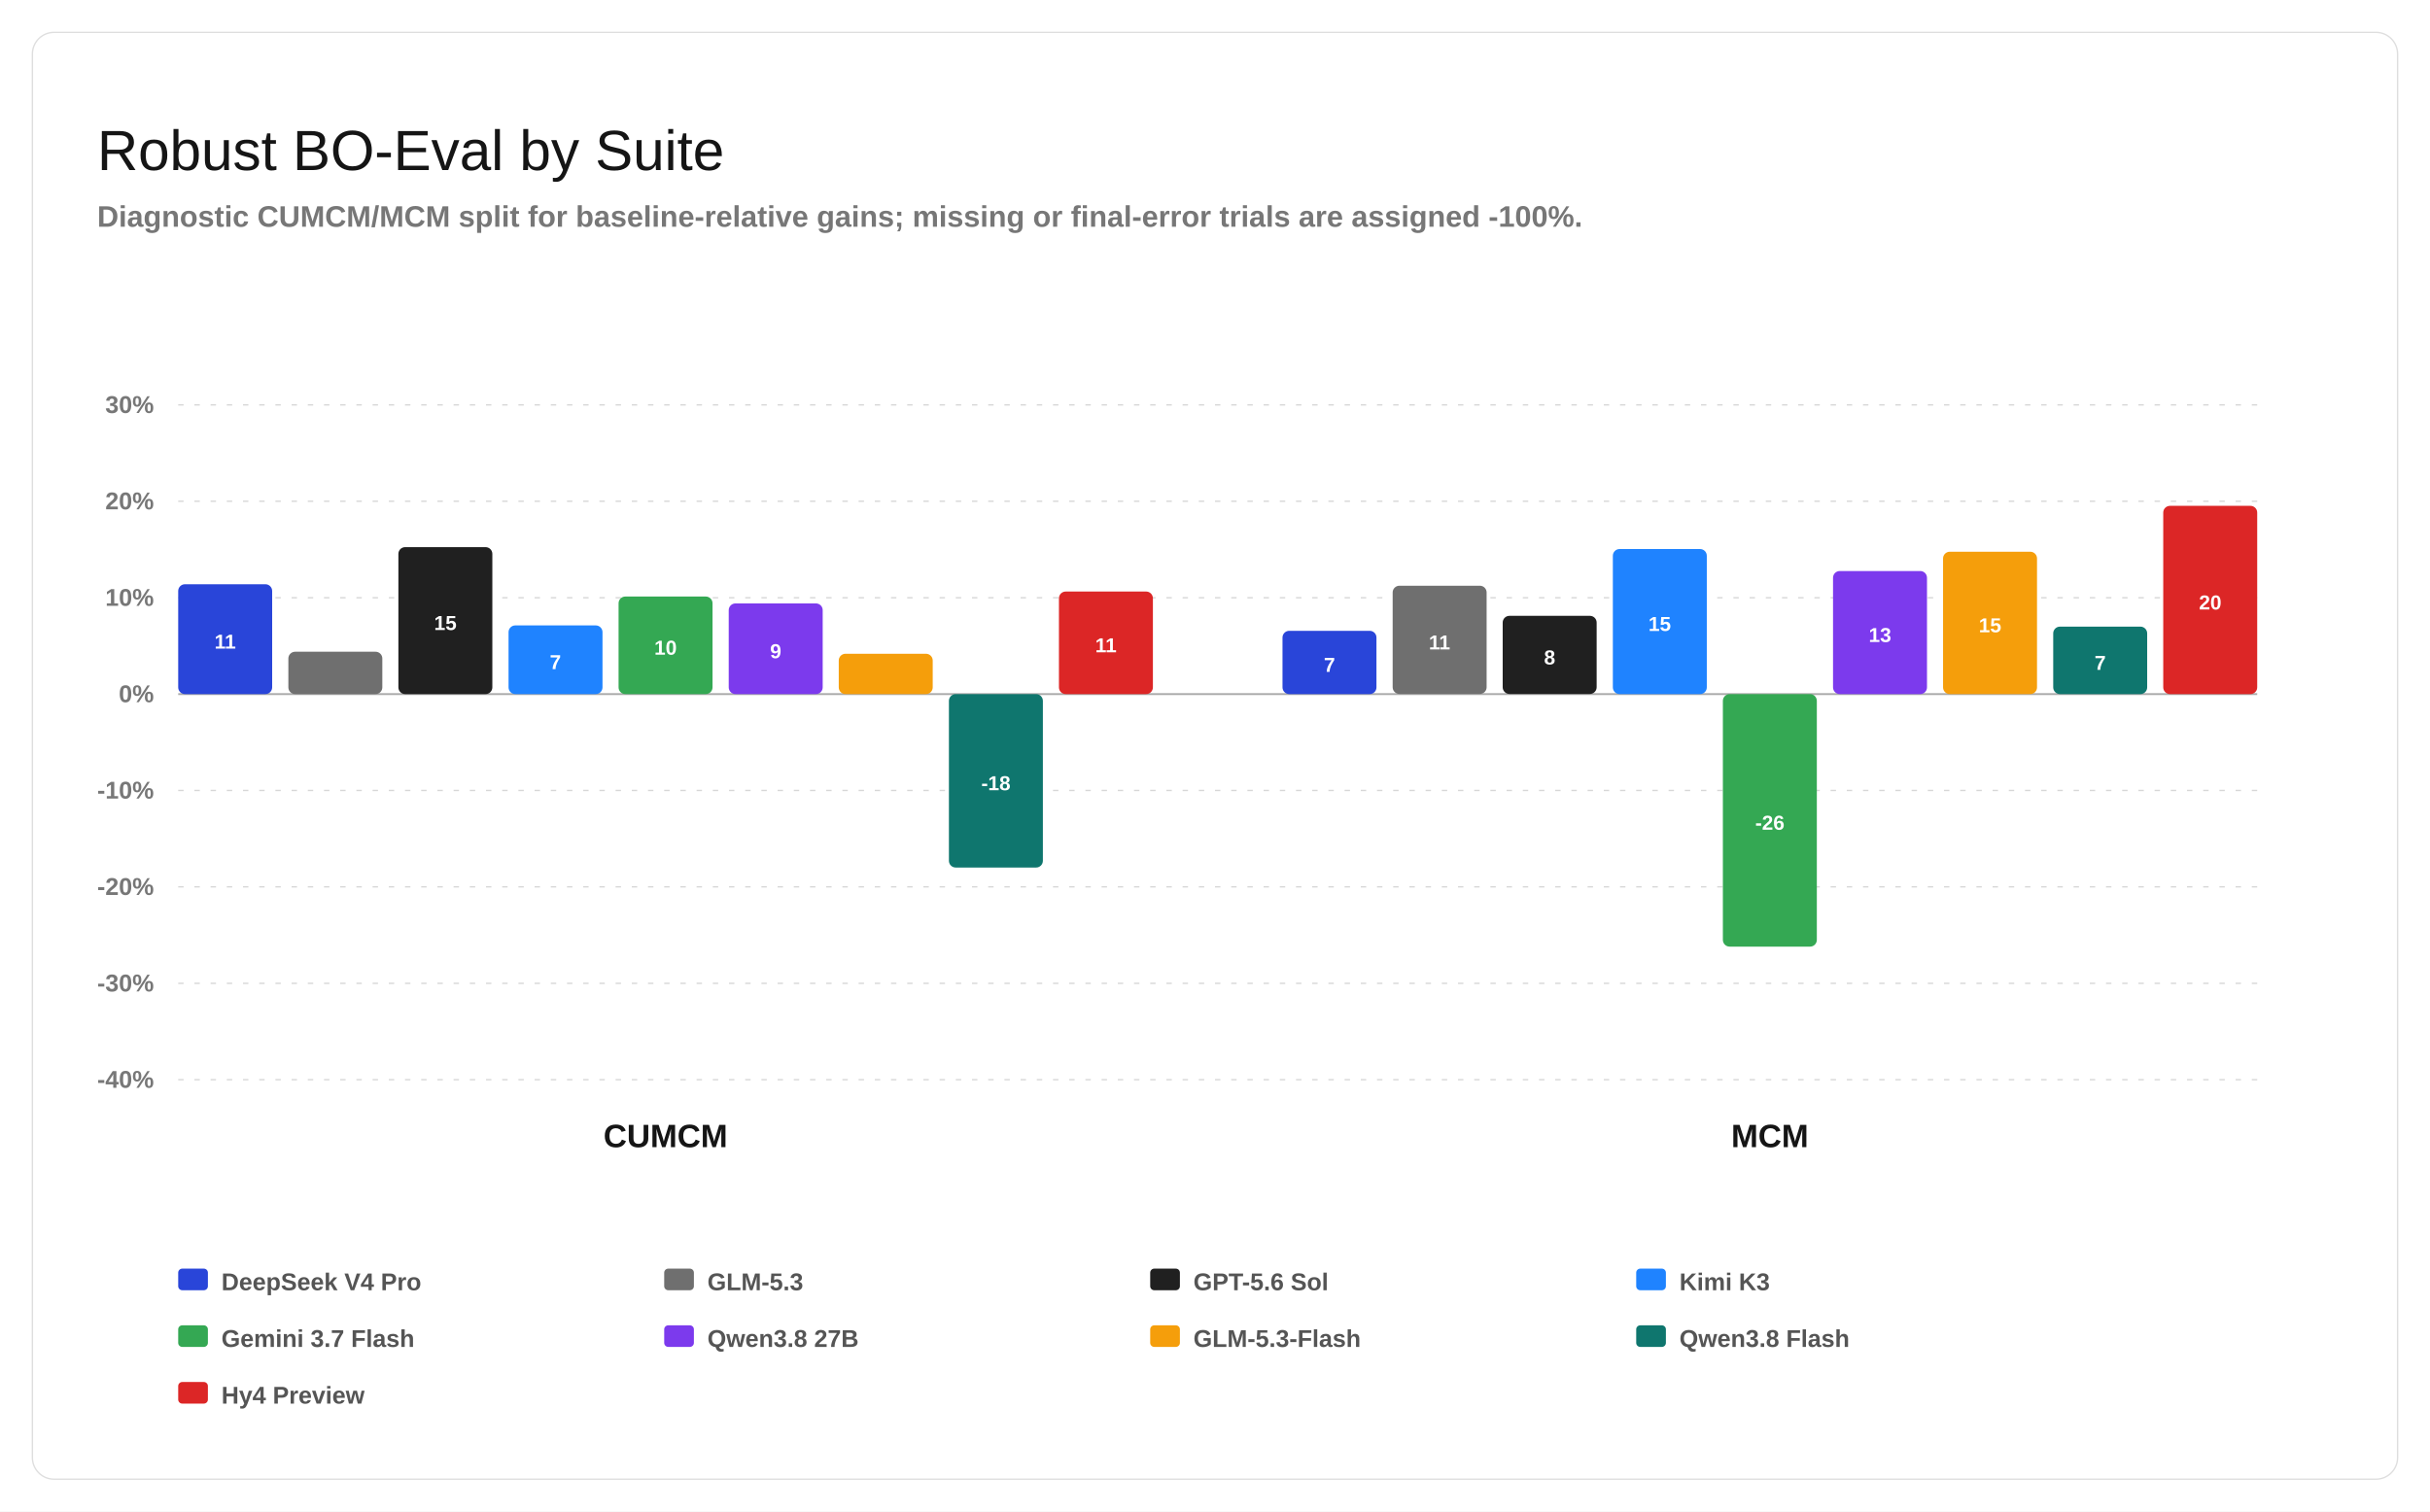
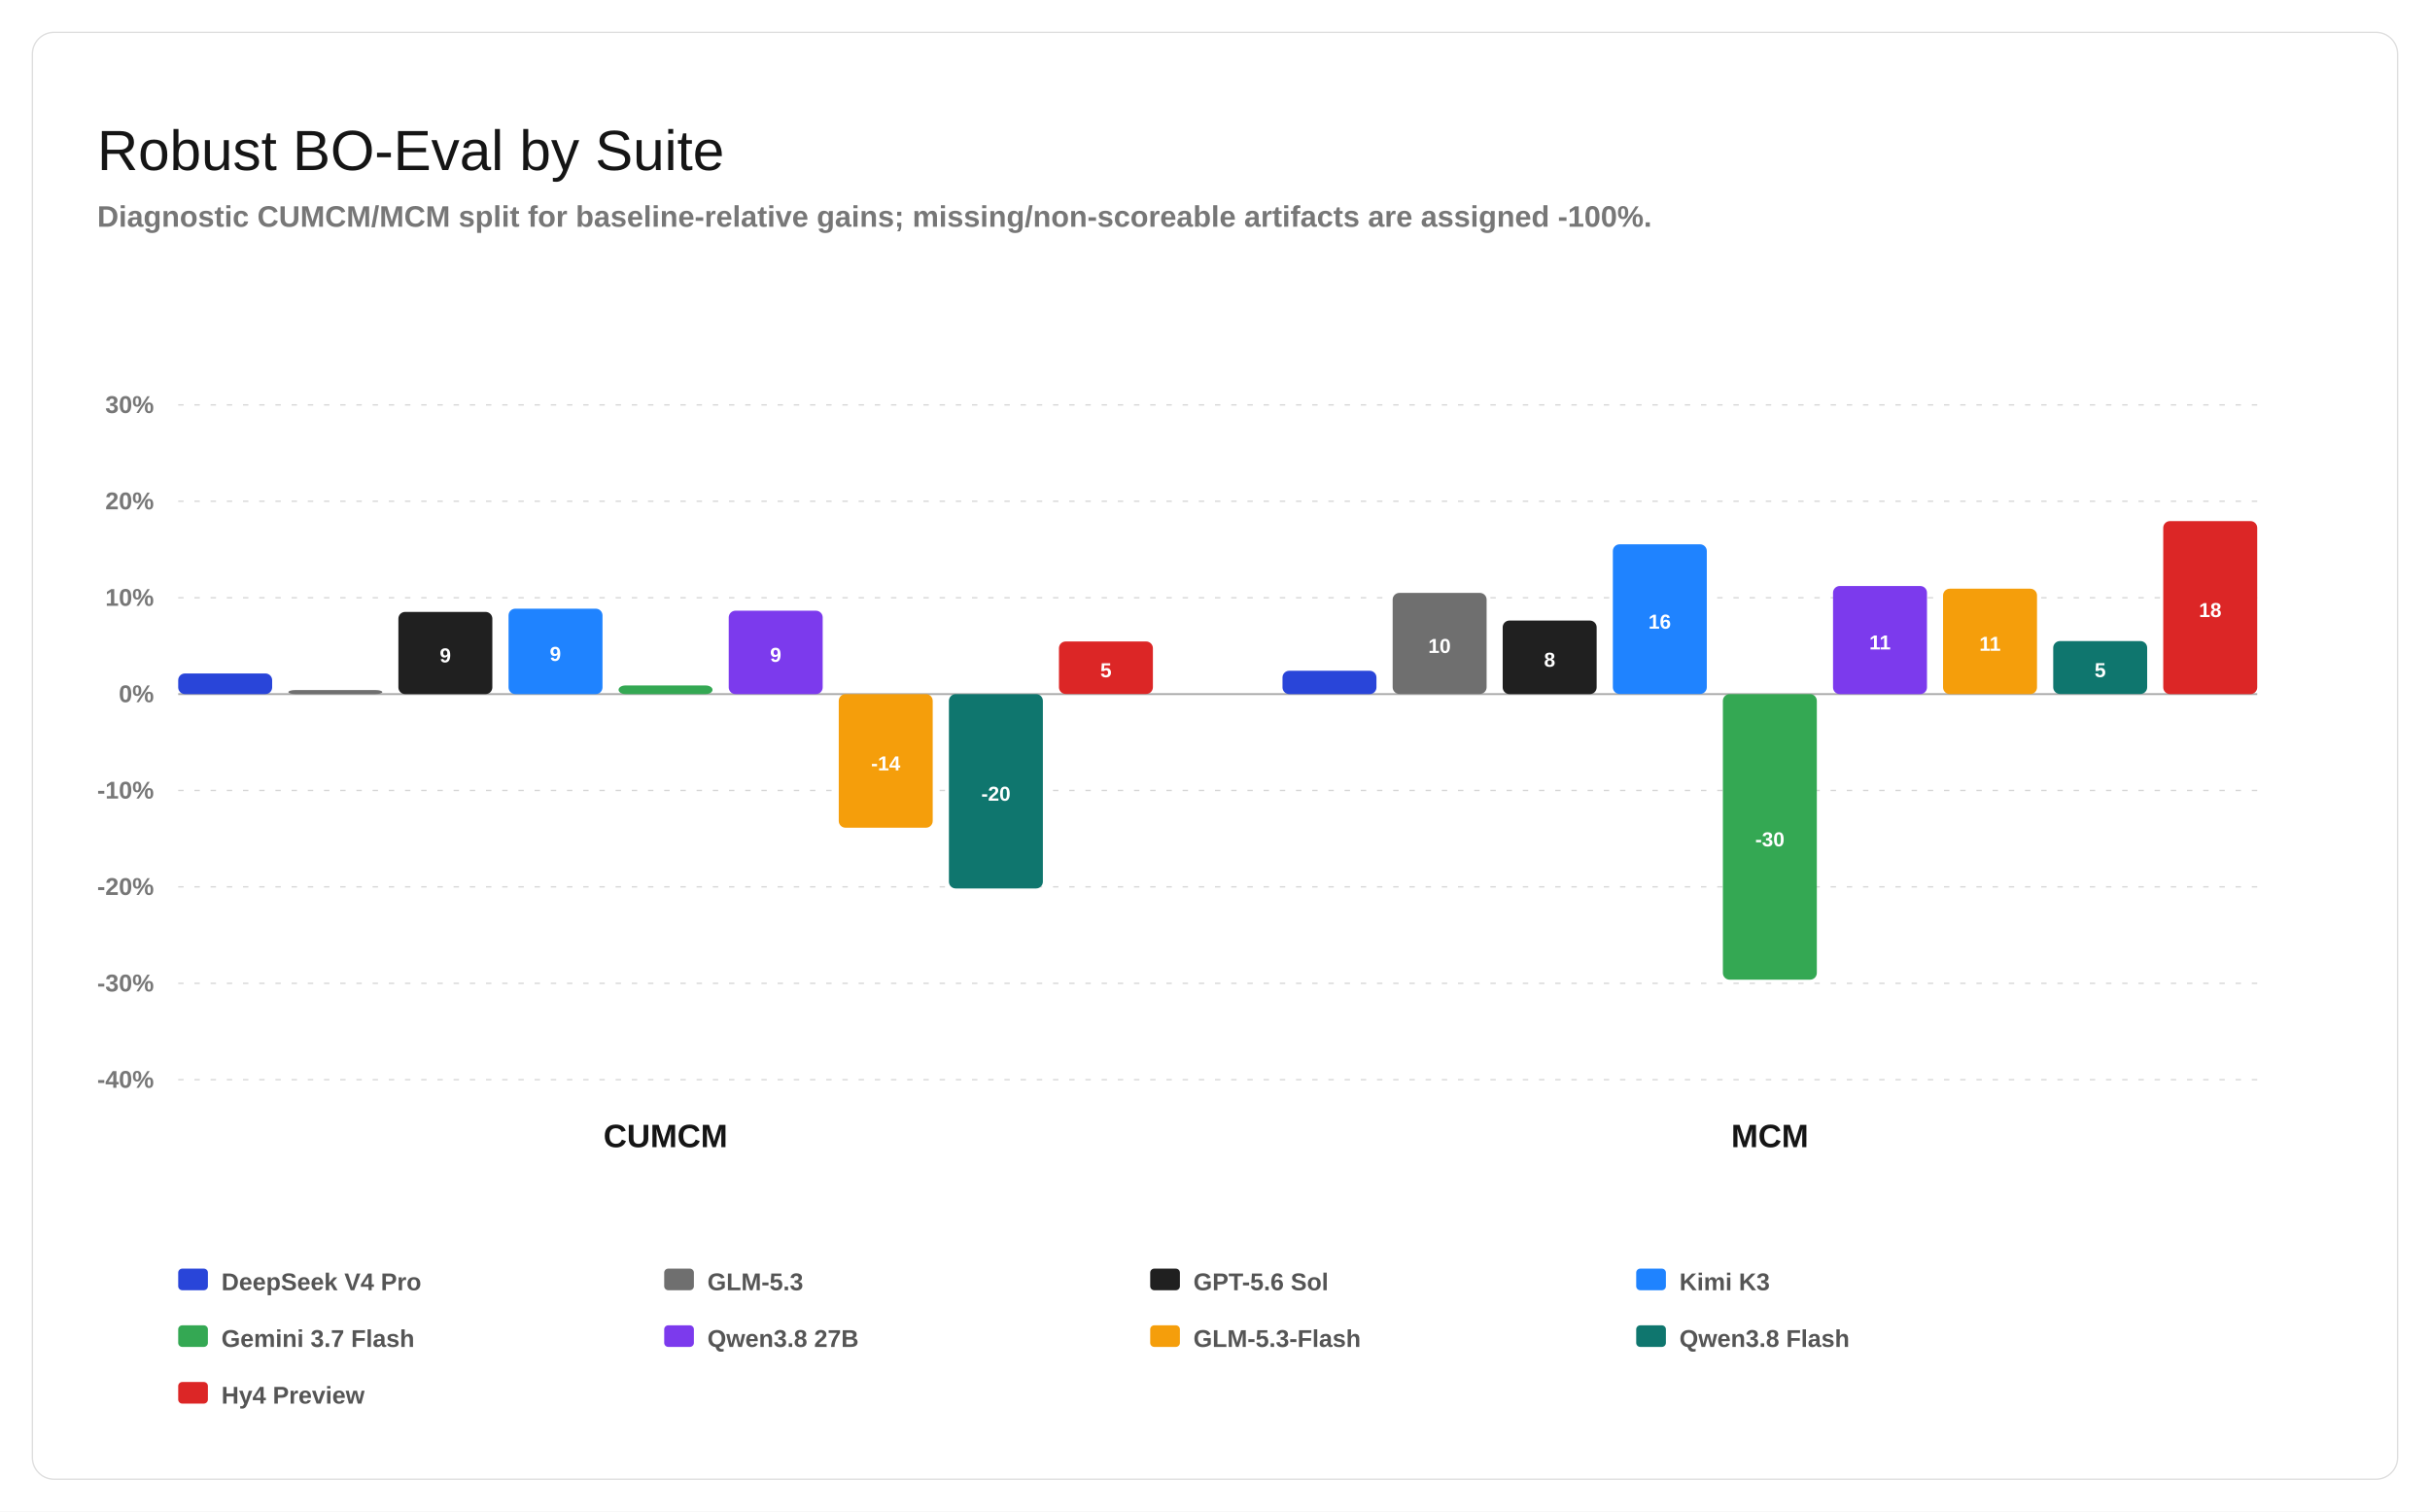
<svg xmlns="http://www.w3.org/2000/svg" width="1800" height="1120" viewBox="0 0 1800 1120" role="img">
  <style>
      .title { font-family: Georgia, Times, serif; font-size: 42px; font-weight: 500; fill: #050505; }
      .subtitle { font-family: Arial, Helvetica, sans-serif; font-size: 22px; fill: #777777; font-weight: 650; }
      .axis { font-family: Arial, Helvetica, sans-serif; font-size: 18px; fill: #777777; font-weight: 650; }
      .axis-title { font-family: Arial, Helvetica, sans-serif; font-size: 22px; fill: #111111; font-weight: 720; }
      .label { font-family: Arial, Helvetica, sans-serif; font-size: 19px; fill: #151515; font-weight: 700; }
      .small { font-family: Arial, Helvetica, sans-serif; font-size: 18px; fill: #777777; font-weight: 650; }
    </style>
  <rect width="1800" height="1120" fill="#ffffff" />
  <rect x="24.0" y="24.0" width="1752.0" height="1072.0" fill="#ffffff" rx="16.0" stroke="#dedede" />
  <text x="72.0" y="126.0" text-anchor="start" font-family="Arial, Helvetica, sans-serif" font-size="42" font-weight="500" fill="#151515">Robust BO-Eval by Suite</text>
-   <text x="72.0" y="168.0" text-anchor="start" font-family="Arial, Helvetica, sans-serif" font-size="22" font-weight="650" fill="#777777">Diagnostic CUMCM/MCM split for baseline-relative gains; missing or final-error trials are assigned -100%.</text>
+   <text x="72.0" y="168.0" text-anchor="start" font-family="Arial, Helvetica, sans-serif" font-size="22" font-weight="650" fill="#777777">Diagnostic CUMCM/MCM split for baseline-relative gains; missing/non-scoreable artifacts are assigned -100%.</text>
  <line x1="132.0" y1="800.0" x2="1672.0" y2="800.0" stroke="#d7d7d7" stroke-width="1.0" stroke-dasharray="4 8" />
  <text x="114.0" y="806.0" text-anchor="end" font-family="Arial, Helvetica, sans-serif" font-size="18" font-weight="600" fill="#777777">-40%</text>
  <line x1="132.0" y1="728.6" x2="1672.0" y2="728.6" stroke="#d7d7d7" stroke-width="1.0" stroke-dasharray="4 8" />
  <text x="114.0" y="734.6" text-anchor="end" font-family="Arial, Helvetica, sans-serif" font-size="18" font-weight="600" fill="#777777">-30%</text>
  <line x1="132.0" y1="657.1" x2="1672.0" y2="657.1" stroke="#d7d7d7" stroke-width="1.0" stroke-dasharray="4 8" />
  <text x="114.0" y="663.1" text-anchor="end" font-family="Arial, Helvetica, sans-serif" font-size="18" font-weight="600" fill="#777777">-20%</text>
  <line x1="132.0" y1="585.7" x2="1672.0" y2="585.7" stroke="#d7d7d7" stroke-width="1.0" stroke-dasharray="4 8" />
  <text x="114.0" y="591.7" text-anchor="end" font-family="Arial, Helvetica, sans-serif" font-size="18" font-weight="600" fill="#777777">-10%</text>
  <line x1="132.0" y1="514.3" x2="1672.0" y2="514.3" stroke="#aaaaaa" stroke-width="1.4" />
  <text x="114.0" y="520.3" text-anchor="end" font-family="Arial, Helvetica, sans-serif" font-size="18" font-weight="600" fill="#777777">0%</text>
  <line x1="132.0" y1="442.9" x2="1672.0" y2="442.9" stroke="#d7d7d7" stroke-width="1.0" stroke-dasharray="4 8" />
  <text x="114.0" y="448.9" text-anchor="end" font-family="Arial, Helvetica, sans-serif" font-size="18" font-weight="600" fill="#777777">10%</text>
  <line x1="132.0" y1="371.4" x2="1672.0" y2="371.4" stroke="#d7d7d7" stroke-width="1.0" stroke-dasharray="4 8" />
  <text x="114.0" y="377.4" text-anchor="end" font-family="Arial, Helvetica, sans-serif" font-size="18" font-weight="600" fill="#777777">20%</text>
  <line x1="132.0" y1="300.0" x2="1672.0" y2="300.0" stroke="#d7d7d7" stroke-width="1.0" stroke-dasharray="4 8" />
  <text x="114.0" y="306.0" text-anchor="end" font-family="Arial, Helvetica, sans-serif" font-size="18" font-weight="600" fill="#777777">30%</text>
  <text x="493.0" y="850.0" text-anchor="middle" font-family="Arial, Helvetica, sans-serif" font-size="24" font-weight="800" fill="#151515">CUMCM</text>
-   <rect x="132.0" y="432.9" width="69.6" height="81.4" fill="#2945d9" rx="5.0" />
-   <text x="166.8" y="480.6" text-anchor="middle" font-family="Arial, Helvetica, sans-serif" font-size="15" font-weight="800" fill="#ffffff">11</text>
-   <rect x="213.6" y="482.9" width="69.6" height="31.4" fill="#6f6f6f" rx="5.0" />
-   <rect x="295.1" y="405.4" width="69.6" height="108.9" fill="#202020" rx="5.0" />
-   <text x="329.9" y="466.8" text-anchor="middle" font-family="Arial, Helvetica, sans-serif" font-size="15" font-weight="800" fill="#ffffff">15</text>
-   <rect x="376.7" y="463.4" width="69.6" height="50.9" fill="#1f83ff" rx="5.0" />
-   <text x="411.4" y="495.8" text-anchor="middle" font-family="Arial, Helvetica, sans-serif" font-size="15" font-weight="800" fill="#ffffff">7</text>
-   <rect x="458.2" y="442.0" width="69.6" height="72.3" fill="#34a853" rx="5.0" />
-   <text x="493.0" y="485.1" text-anchor="middle" font-family="Arial, Helvetica, sans-serif" font-size="15" font-weight="800" fill="#ffffff">10</text>
-   <rect x="539.8" y="447.1" width="69.6" height="67.2" fill="#7c3aed" rx="5.0" />
-   <text x="574.6" y="487.7" text-anchor="middle" font-family="Arial, Helvetica, sans-serif" font-size="15" font-weight="800" fill="#ffffff">9</text>
-   <rect x="621.3" y="484.4" width="69.6" height="29.9" fill="#f59e0b" rx="5.0" />
-   <rect x="702.9" y="514.3" width="69.6" height="128.5" fill="#0f766e" rx="5.0" />
-   <text x="737.7" y="585.5" text-anchor="middle" font-family="Arial, Helvetica, sans-serif" font-size="15" font-weight="800" fill="#ffffff">-18</text>
-   <rect x="784.4" y="438.3" width="69.6" height="76.0" fill="#dc2626" rx="5.0" />
-   <text x="819.2" y="483.3" text-anchor="middle" font-family="Arial, Helvetica, sans-serif" font-size="15" font-weight="800" fill="#ffffff">11</text>
+   <rect x="132.0" y="499.0" width="69.6" height="15.3" fill="#2945d9" rx="5.0" />
+   <rect x="213.6" y="511.3" width="69.6" height="3.0" fill="#6f6f6f" rx="5.0" />
+   <rect x="295.1" y="453.4" width="69.6" height="60.9" fill="#202020" rx="5.0" />
+   <text x="329.9" y="490.8" text-anchor="middle" font-family="Arial, Helvetica, sans-serif" font-size="15" font-weight="800" fill="#ffffff">9</text>
+   <rect x="376.7" y="451.0" width="69.6" height="63.3" fill="#1f83ff" rx="5.0" />
+   <text x="411.4" y="489.7" text-anchor="middle" font-family="Arial, Helvetica, sans-serif" font-size="15" font-weight="800" fill="#ffffff">9</text>
+   <rect x="458.2" y="507.9" width="69.6" height="6.4" fill="#34a853" rx="5.0" />
+   <rect x="539.8" y="452.5" width="69.6" height="61.8" fill="#7c3aed" rx="5.0" />
+   <text x="574.6" y="490.4" text-anchor="middle" font-family="Arial, Helvetica, sans-serif" font-size="15" font-weight="800" fill="#ffffff">9</text>
+   <rect x="621.3" y="514.3" width="69.6" height="99.0" fill="#f59e0b" rx="5.0" />
+   <text x="656.1" y="570.8" text-anchor="middle" font-family="Arial, Helvetica, sans-serif" font-size="15" font-weight="800" fill="#ffffff">-14</text>
+   <rect x="702.9" y="514.3" width="69.6" height="144.0" fill="#0f766e" rx="5.0" />
+   <text x="737.7" y="593.3" text-anchor="middle" font-family="Arial, Helvetica, sans-serif" font-size="15" font-weight="800" fill="#ffffff">-20</text>
+   <rect x="784.4" y="475.3" width="69.6" height="38.9" fill="#dc2626" rx="5.0" />
+   <text x="819.2" y="501.8" text-anchor="middle" font-family="Arial, Helvetica, sans-serif" font-size="15" font-weight="800" fill="#ffffff">5</text>
  <text x="1311.0" y="850.0" text-anchor="middle" font-family="Arial, Helvetica, sans-serif" font-size="24" font-weight="800" fill="#151515">MCM</text>
-   <rect x="950.0" y="467.4" width="69.6" height="46.9" fill="#2945d9" rx="5.0" />
-   <text x="984.8" y="497.8" text-anchor="middle" font-family="Arial, Helvetica, sans-serif" font-size="15" font-weight="800" fill="#ffffff">7</text>
-   <rect x="1031.6" y="434.0" width="69.6" height="80.2" fill="#6f6f6f" rx="5.0" />
-   <text x="1066.3" y="481.2" text-anchor="middle" font-family="Arial, Helvetica, sans-serif" font-size="15" font-weight="800" fill="#ffffff">11</text>
-   <rect x="1113.1" y="456.3" width="69.6" height="57.9" fill="#202020" rx="5.0" />
-   <text x="1147.9" y="492.3" text-anchor="middle" font-family="Arial, Helvetica, sans-serif" font-size="15" font-weight="800" fill="#ffffff">8</text>
-   <rect x="1194.7" y="406.8" width="69.6" height="107.5" fill="#1f83ff" rx="5.0" />
-   <text x="1229.4" y="467.5" text-anchor="middle" font-family="Arial, Helvetica, sans-serif" font-size="15" font-weight="800" fill="#ffffff">15</text>
-   <rect x="1276.2" y="514.3" width="69.6" height="187.1" fill="#34a853" rx="5.0" />
-   <text x="1311.0" y="614.8" text-anchor="middle" font-family="Arial, Helvetica, sans-serif" font-size="15" font-weight="800" fill="#ffffff">-26</text>
-   <rect x="1357.8" y="423.1" width="69.6" height="91.2" fill="#7c3aed" rx="5.0" />
-   <text x="1392.6" y="475.7" text-anchor="middle" font-family="Arial, Helvetica, sans-serif" font-size="15" font-weight="800" fill="#ffffff">13</text>
-   <rect x="1439.3" y="408.8" width="69.6" height="105.5" fill="#f59e0b" rx="5.0" />
-   <text x="1474.1" y="468.5" text-anchor="middle" font-family="Arial, Helvetica, sans-serif" font-size="15" font-weight="800" fill="#ffffff">15</text>
-   <rect x="1520.9" y="464.3" width="69.6" height="50.0" fill="#0f766e" rx="5.0" />
-   <text x="1555.7" y="496.3" text-anchor="middle" font-family="Arial, Helvetica, sans-serif" font-size="15" font-weight="800" fill="#ffffff">7</text>
-   <rect x="1602.4" y="374.8" width="69.6" height="139.5" fill="#dc2626" rx="5.0" />
-   <text x="1637.2" y="451.6" text-anchor="middle" font-family="Arial, Helvetica, sans-serif" font-size="15" font-weight="800" fill="#ffffff">20</text>
+   <rect x="950.0" y="497.0" width="69.6" height="17.3" fill="#2945d9" rx="5.0" />
+   <rect x="1031.6" y="439.3" width="69.6" height="74.9" fill="#6f6f6f" rx="5.0" />
+   <text x="1066.3" y="483.8" text-anchor="middle" font-family="Arial, Helvetica, sans-serif" font-size="15" font-weight="800" fill="#ffffff">10</text>
+   <rect x="1113.1" y="459.8" width="69.6" height="54.5" fill="#202020" rx="5.0" />
+   <text x="1147.9" y="494.0" text-anchor="middle" font-family="Arial, Helvetica, sans-serif" font-size="15" font-weight="800" fill="#ffffff">8</text>
+   <rect x="1194.7" y="403.3" width="69.6" height="110.9" fill="#1f83ff" rx="5.0" />
+   <text x="1229.4" y="465.8" text-anchor="middle" font-family="Arial, Helvetica, sans-serif" font-size="15" font-weight="800" fill="#ffffff">16</text>
+   <rect x="1276.2" y="514.3" width="69.6" height="211.6" fill="#34a853" rx="5.0" />
+   <text x="1311.0" y="627.1" text-anchor="middle" font-family="Arial, Helvetica, sans-serif" font-size="15" font-weight="800" fill="#ffffff">-30</text>
+   <rect x="1357.8" y="434.2" width="69.6" height="80.1" fill="#7c3aed" rx="5.0" />
+   <text x="1392.6" y="481.2" text-anchor="middle" font-family="Arial, Helvetica, sans-serif" font-size="15" font-weight="800" fill="#ffffff">11</text>
+   <rect x="1439.3" y="436.2" width="69.6" height="78.1" fill="#f59e0b" rx="5.0" />
+   <text x="1474.1" y="482.2" text-anchor="middle" font-family="Arial, Helvetica, sans-serif" font-size="15" font-weight="800" fill="#ffffff">11</text>
+   <rect x="1520.9" y="475.0" width="69.6" height="39.2" fill="#0f766e" rx="5.0" />
+   <text x="1555.7" y="501.7" text-anchor="middle" font-family="Arial, Helvetica, sans-serif" font-size="15" font-weight="800" fill="#ffffff">5</text>
+   <rect x="1602.4" y="386.1" width="69.6" height="128.2" fill="#dc2626" rx="5.0" />
+   <text x="1637.2" y="457.2" text-anchor="middle" font-family="Arial, Helvetica, sans-serif" font-size="15" font-weight="800" fill="#ffffff">18</text>
  <rect x="132.0" y="940.0" width="22.0" height="16.0" fill="#2945d9" rx="3.0" />
  <text x="164.0" y="956.0" text-anchor="start" font-family="Arial, Helvetica, sans-serif" font-size="18" font-weight="600" fill="#555555">DeepSeek V4 Pro</text>
  <rect x="492.0" y="940.0" width="22.0" height="16.0" fill="#6f6f6f" rx="3.0" />
  <text x="524.0" y="956.0" text-anchor="start" font-family="Arial, Helvetica, sans-serif" font-size="18" font-weight="600" fill="#555555">GLM-5.3</text>
  <rect x="852.0" y="940.0" width="22.0" height="16.0" fill="#202020" rx="3.0" />
  <text x="884.0" y="956.0" text-anchor="start" font-family="Arial, Helvetica, sans-serif" font-size="18" font-weight="600" fill="#555555">GPT-5.6 Sol</text>
  <rect x="1212.0" y="940.0" width="22.0" height="16.0" fill="#1f83ff" rx="3.0" />
  <text x="1244.0" y="956.0" text-anchor="start" font-family="Arial, Helvetica, sans-serif" font-size="18" font-weight="600" fill="#555555">Kimi K3</text>
  <rect x="132.0" y="982.0" width="22.0" height="16.0" fill="#34a853" rx="3.0" />
  <text x="164.0" y="998.0" text-anchor="start" font-family="Arial, Helvetica, sans-serif" font-size="18" font-weight="600" fill="#555555">Gemini 3.7 Flash</text>
  <rect x="492.0" y="982.0" width="22.0" height="16.0" fill="#7c3aed" rx="3.0" />
  <text x="524.0" y="998.0" text-anchor="start" font-family="Arial, Helvetica, sans-serif" font-size="18" font-weight="600" fill="#555555">Qwen3.8 27B</text>
  <rect x="852.0" y="982.0" width="22.0" height="16.0" fill="#f59e0b" rx="3.0" />
  <text x="884.0" y="998.0" text-anchor="start" font-family="Arial, Helvetica, sans-serif" font-size="18" font-weight="600" fill="#555555">GLM-5.3-Flash</text>
  <rect x="1212.0" y="982.0" width="22.0" height="16.0" fill="#0f766e" rx="3.0" />
  <text x="1244.0" y="998.0" text-anchor="start" font-family="Arial, Helvetica, sans-serif" font-size="18" font-weight="600" fill="#555555">Qwen3.8 Flash</text>
  <rect x="132.0" y="1024.0" width="22.0" height="16.0" fill="#dc2626" rx="3.0" />
  <text x="164.0" y="1040.0" text-anchor="start" font-family="Arial, Helvetica, sans-serif" font-size="18" font-weight="600" fill="#555555">Hy4 Preview</text>
</svg>
